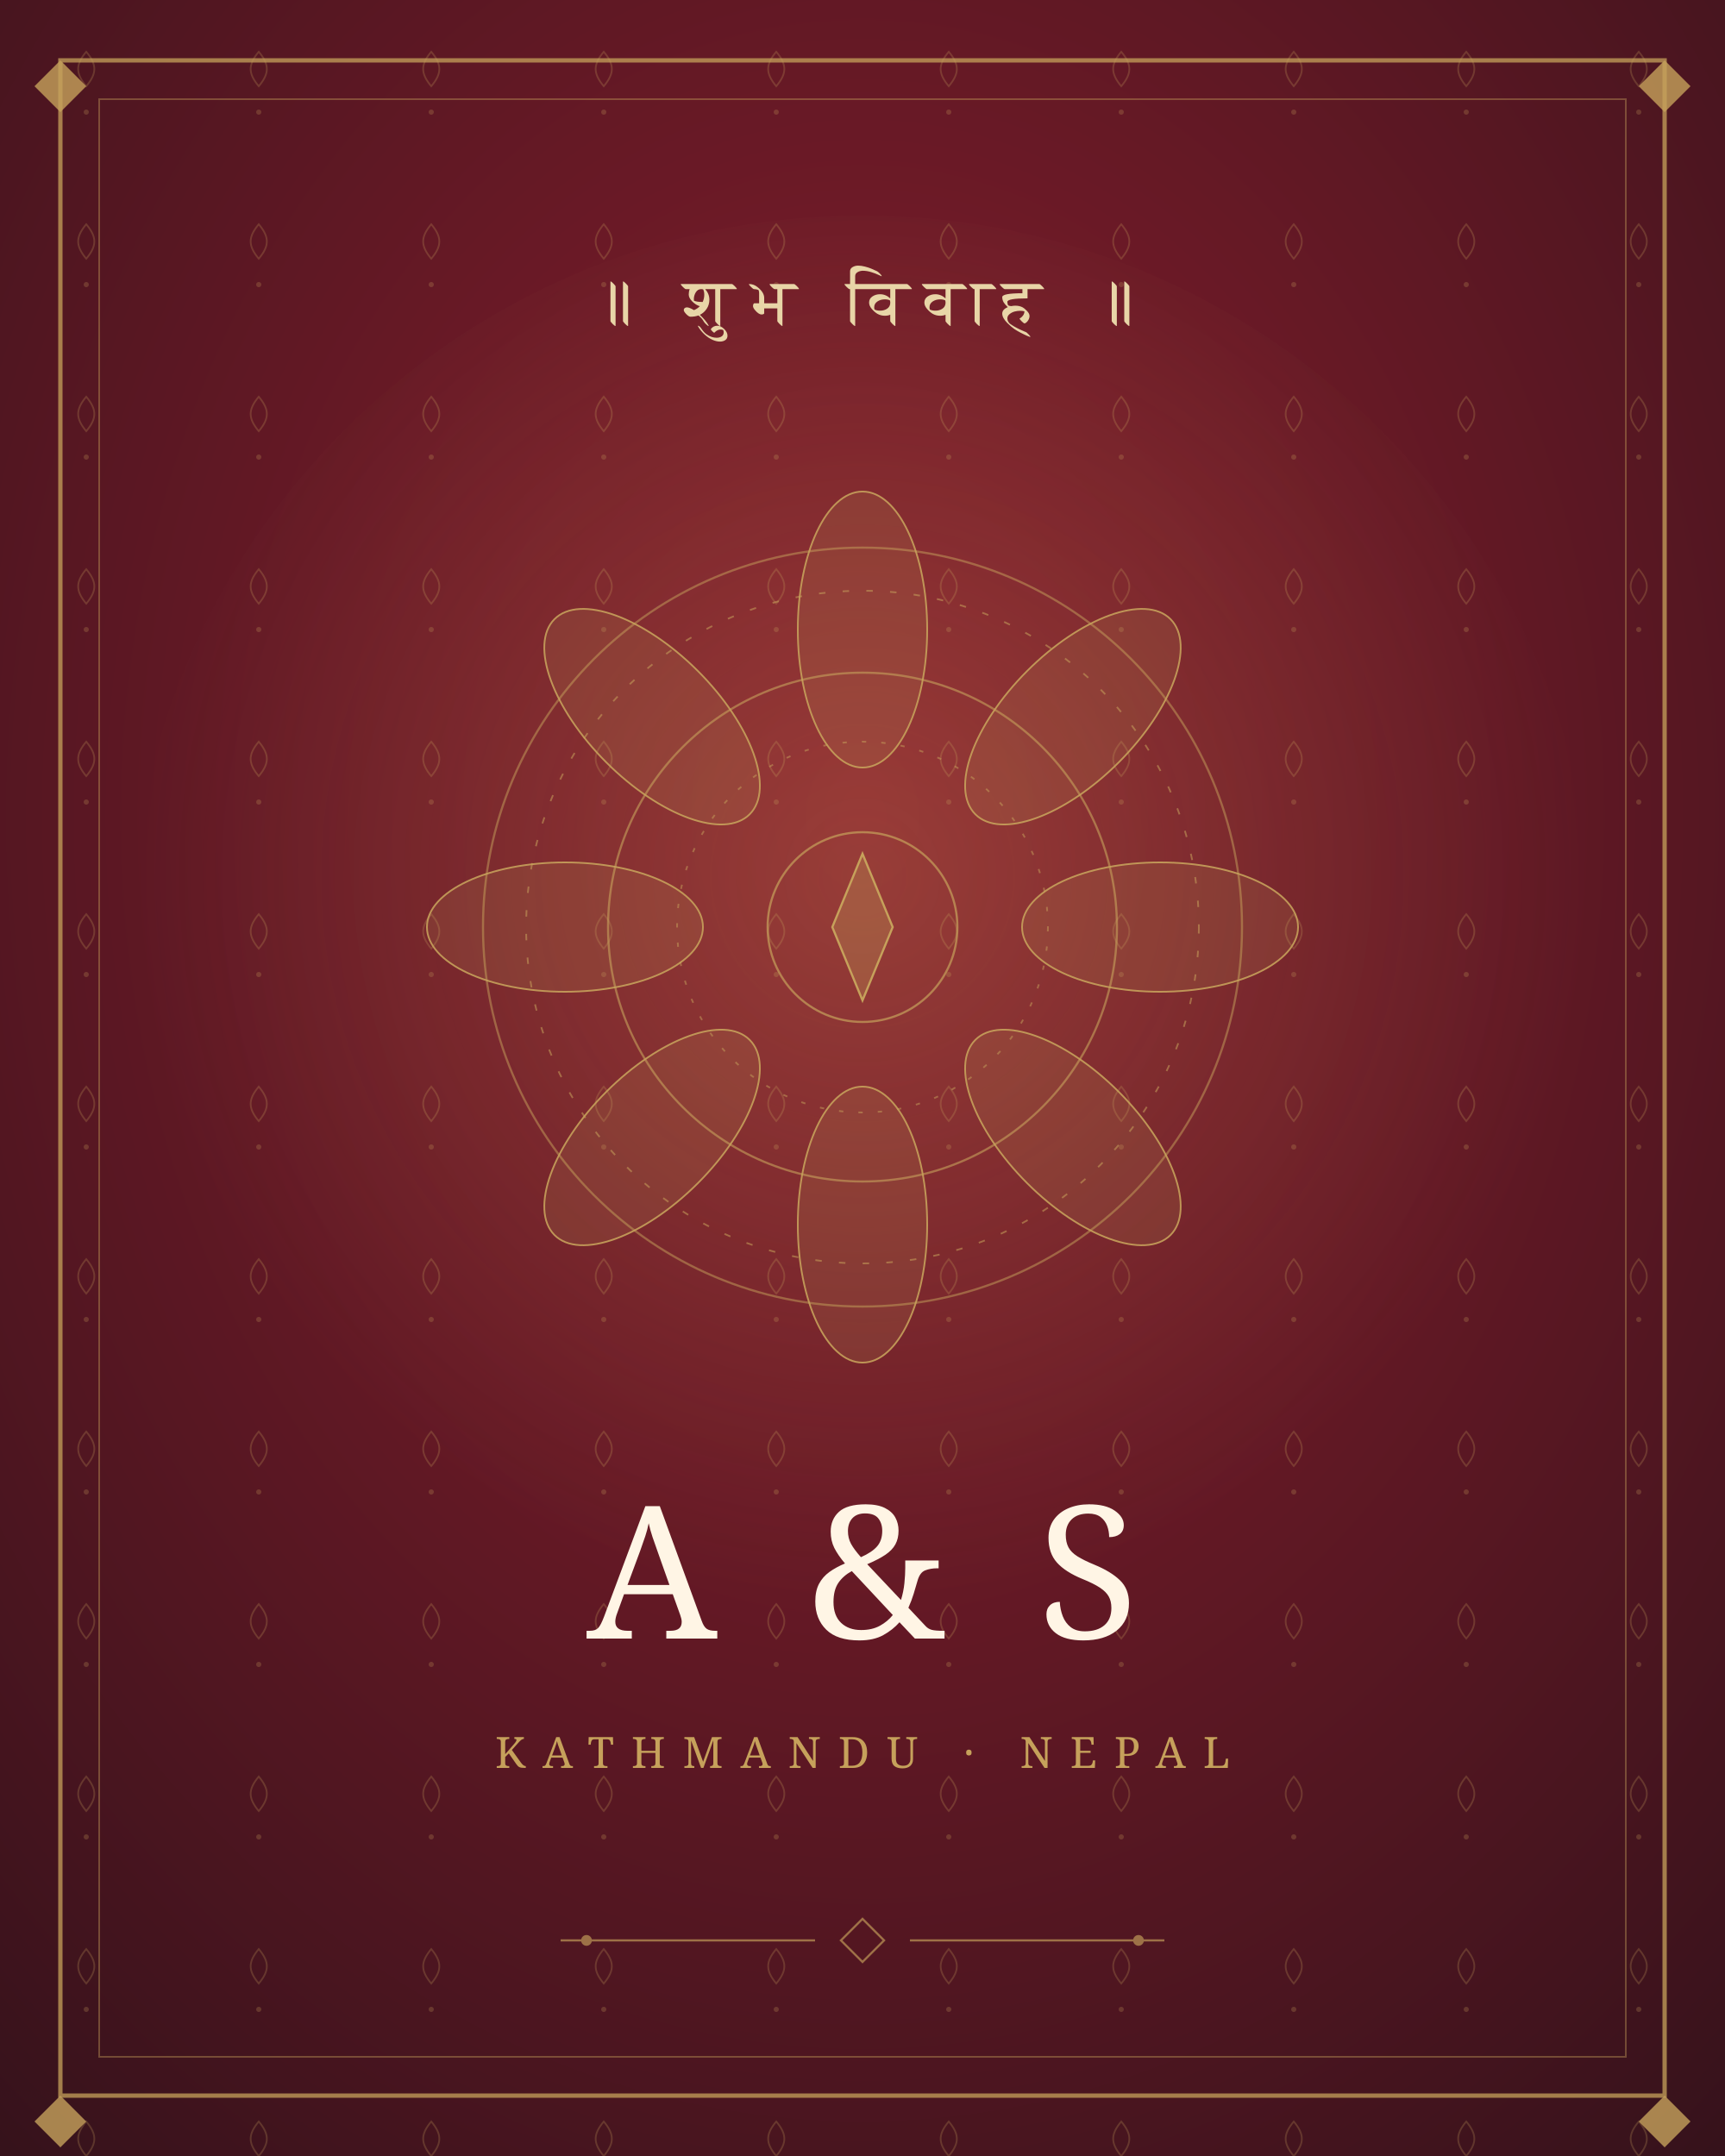
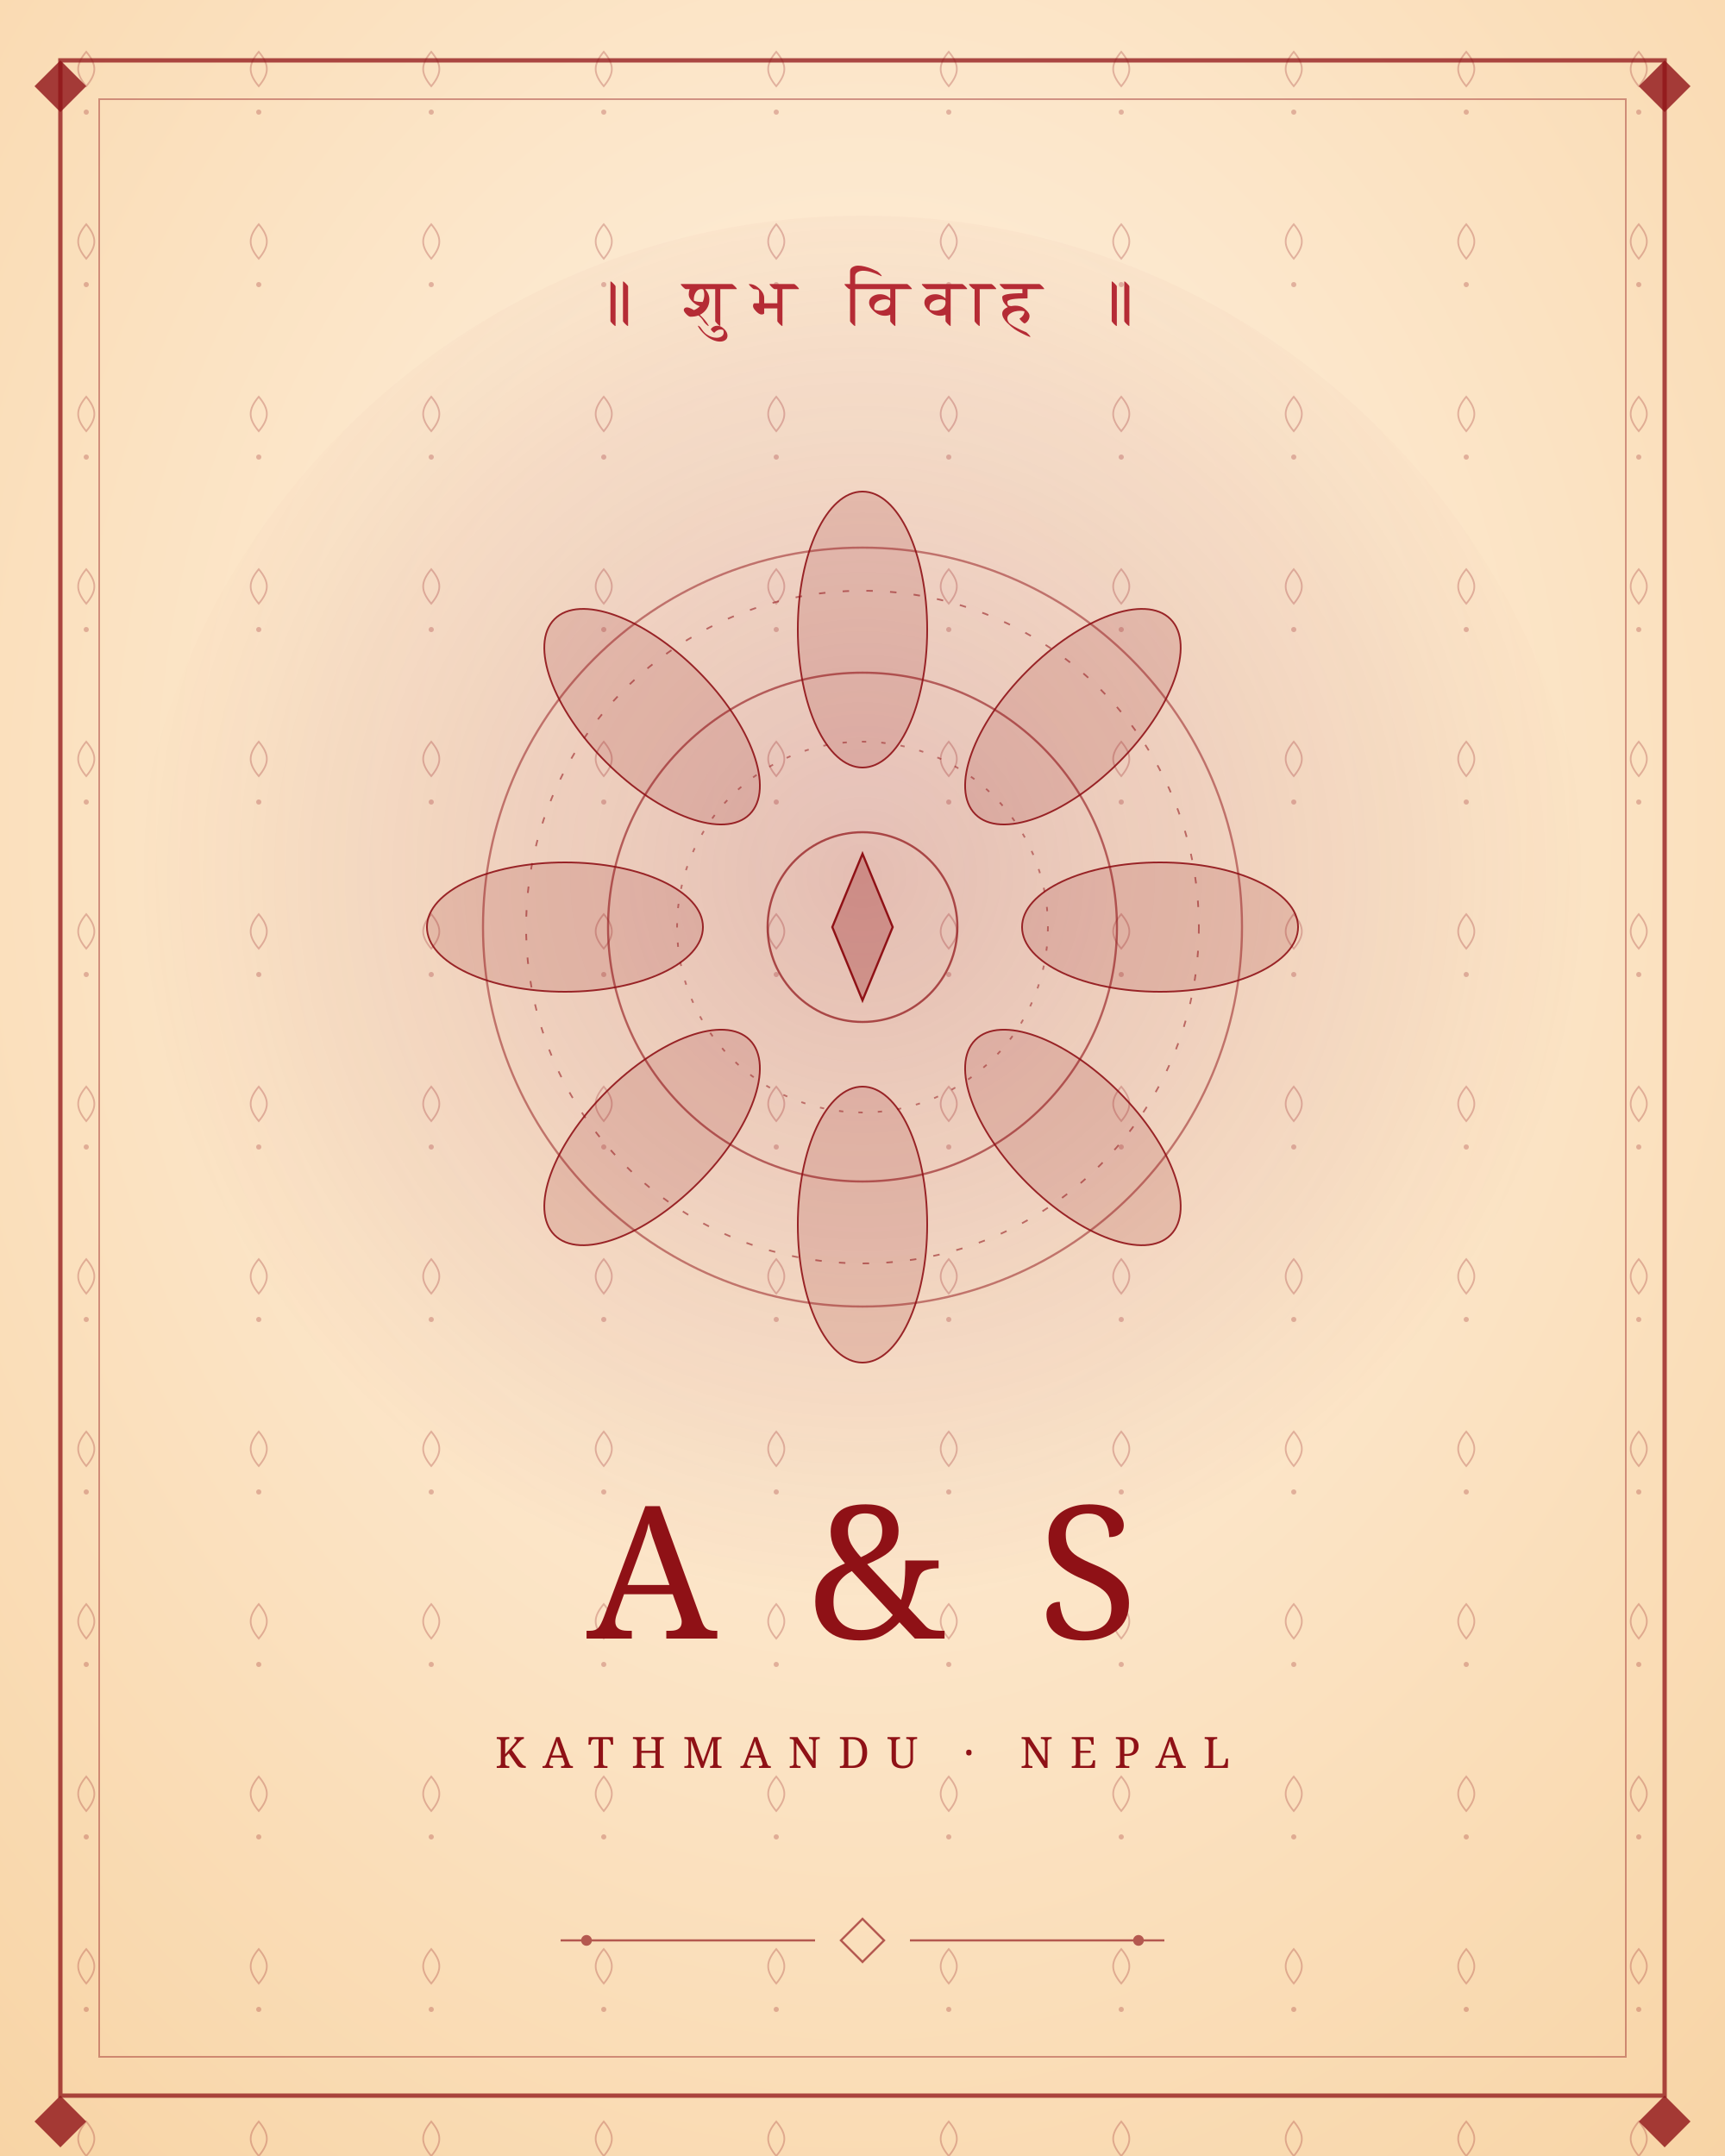
<svg xmlns="http://www.w3.org/2000/svg" viewBox="0 0 800 1000" role="img" aria-label="Traditional Nepali wedding artwork placeholder">
  <defs>
    <radialGradient id="bg1" cx="50%" cy="38%" r="80%">
-       <stop offset="0" stop-color="#8b1e2d" />
-       <stop offset="1" stop-color="#35121b" />
+       <stop offset="0" stop-color="#FFF4E6" />
+       <stop offset="1" stop-color="#F8D4A5" />
    </radialGradient>
    <radialGradient id="glow1" cx="50%" cy="45%" r="50%">
-       <stop offset="0" stop-color="#c6a15b" stop-opacity="0.24" />
-       <stop offset="1" stop-color="#c6a15b" stop-opacity="0" />
+       <stop offset="0" stop-color="#8F1116" stop-opacity="0.24" />
+       <stop offset="1" stop-color="#8F1116" stop-opacity="0" />
    </radialGradient>
    <pattern id="dots1" width="80" height="80" patternUnits="userSpaceOnUse">
-       <path d="M40 24c5 6 5 10 0 16-5-6-5-10 0-16Z" fill="none" stroke="#c6a15b" stroke-width="0.8" opacity="0.25" />
-       <circle cx="40" cy="52" r="1.2" fill="#c6a15b" opacity="0.25" />
+       <path d="M40 24c5 6 5 10 0 16-5-6-5-10 0-16Z" fill="none" stroke="#8F1116" stroke-width="0.8" opacity="0.25" />
+       <circle cx="40" cy="52" r="1.2" fill="#8F1116" opacity="0.25" />
    </pattern>
  </defs>
  <rect width="800" height="1000" fill="url(#bg1)" />
  <rect width="800" height="1000" fill="url(#dots1)" />
  <circle cx="400" cy="440" r="340" fill="url(#glow1)" />
-   <rect x="28" y="28" width="744" height="944" fill="none" stroke="#c6a15b" stroke-width="2" opacity="0.75" />
-   <rect x="46" y="46" width="708" height="908" fill="none" stroke="#c6a15b" stroke-width="0.8" opacity="0.4" />
-   <g fill="#c6a15b" opacity="0.8">
+   <rect x="28" y="28" width="744" height="944" fill="none" stroke="#8F1116" stroke-width="2" opacity="0.75" />
+   <rect x="46" y="46" width="708" height="908" fill="none" stroke="#8F1116" stroke-width="0.8" opacity="0.4" />
+   <g fill="#8F1116" opacity="0.8">
    <path d="M28 28l12 12-12 12-12-12Z" />
    <path d="M772 28l12 12-12 12-12-12Z" />
    <path d="M28 972l12 12-12 12-12-12Z" />
    <path d="M772 972l12 12-12 12-12-12Z" />
  </g>
-   <g transform="translate(400 430)" fill="none" stroke="#c6a15b">
+   <g transform="translate(400 430)" fill="none" stroke="#8F1116">
    <circle r="176" stroke-width="1" opacity="0.5" />
    <circle r="156" stroke-width="0.8" stroke-dasharray="3 8" opacity="0.55" />
    <circle r="118" stroke-width="1" opacity="0.6" />
    <circle r="86" stroke-width="0.8" stroke-dasharray="2 7" opacity="0.5" />
    <circle r="44" stroke-width="1" opacity="0.7" />
-     <g fill="#c6a15b" fill-opacity="0.16" stroke-width="0.8" opacity="0.9">
+     <g fill="#8F1116" fill-opacity="0.16" stroke-width="0.8" opacity="0.9">
      <ellipse cx="0" cy="-138" rx="30" ry="64" />
      <ellipse cx="0" cy="-138" rx="30" ry="64" transform="rotate(45)" />
      <ellipse cx="0" cy="-138" rx="30" ry="64" transform="rotate(90)" />
      <ellipse cx="0" cy="-138" rx="30" ry="64" transform="rotate(135)" />
      <ellipse cx="0" cy="-138" rx="30" ry="64" transform="rotate(180)" />
      <ellipse cx="0" cy="-138" rx="30" ry="64" transform="rotate(225)" />
      <ellipse cx="0" cy="-138" rx="30" ry="64" transform="rotate(270)" />
      <ellipse cx="0" cy="-138" rx="30" ry="64" transform="rotate(315)" />
    </g>
-     <path d="M0-34 14 0 0 34-14 0Z" fill="#c6a15b" fill-opacity="0.28" stroke-width="1" />
+     <path d="M0-34 14 0 0 34-14 0Z" fill="#8F1116" fill-opacity="0.28" stroke-width="1" />
  </g>
-   <text x="400" y="150" text-anchor="middle" fill="#e8d5a7" font-family="Georgia, serif" font-size="30" letter-spacing="8">॥ शुभ विवाह ॥</text>
-   <text x="400" y="760" text-anchor="middle" fill="#fff5e5" font-family="Georgia, serif" font-size="86" letter-spacing="10">A &amp; S</text>
-   <text x="400" y="820" text-anchor="middle" fill="#c6a15b" font-family="Georgia, serif" font-size="20" letter-spacing="8">KATHMANDU · NEPAL</text>
-   <g transform="translate(400 900)" fill="none" stroke="#c6a15b" opacity="0.65">
+   <text x="400" y="150" text-anchor="middle" fill="#B52B35" font-family="Georgia, serif" font-size="30" letter-spacing="8">॥ शुभ विवाह ॥</text>
+   <text x="400" y="760" text-anchor="middle" fill="#8F1116" font-family="Georgia, serif" font-size="86" letter-spacing="10">A &amp; S</text>
+   <text x="400" y="820" text-anchor="middle" fill="#8F1116" font-family="Georgia, serif" font-size="20" letter-spacing="8">KATHMANDU · NEPAL</text>
+   <g transform="translate(400 900)" fill="none" stroke="#8F1116" opacity="0.65">
    <path d="M-140 0h118M22 0h118" stroke-width="1" />
    <path d="M0-10 10 0 0 10-10 0Z" stroke-width="1" />
-     <circle cx="-128" cy="0" r="2" fill="#c6a15b" />
-     <circle cx="128" cy="0" r="2" fill="#c6a15b" />
+     <circle cx="-128" cy="0" r="2" fill="#8F1116" />
+     <circle cx="128" cy="0" r="2" fill="#8F1116" />
  </g>
</svg>
